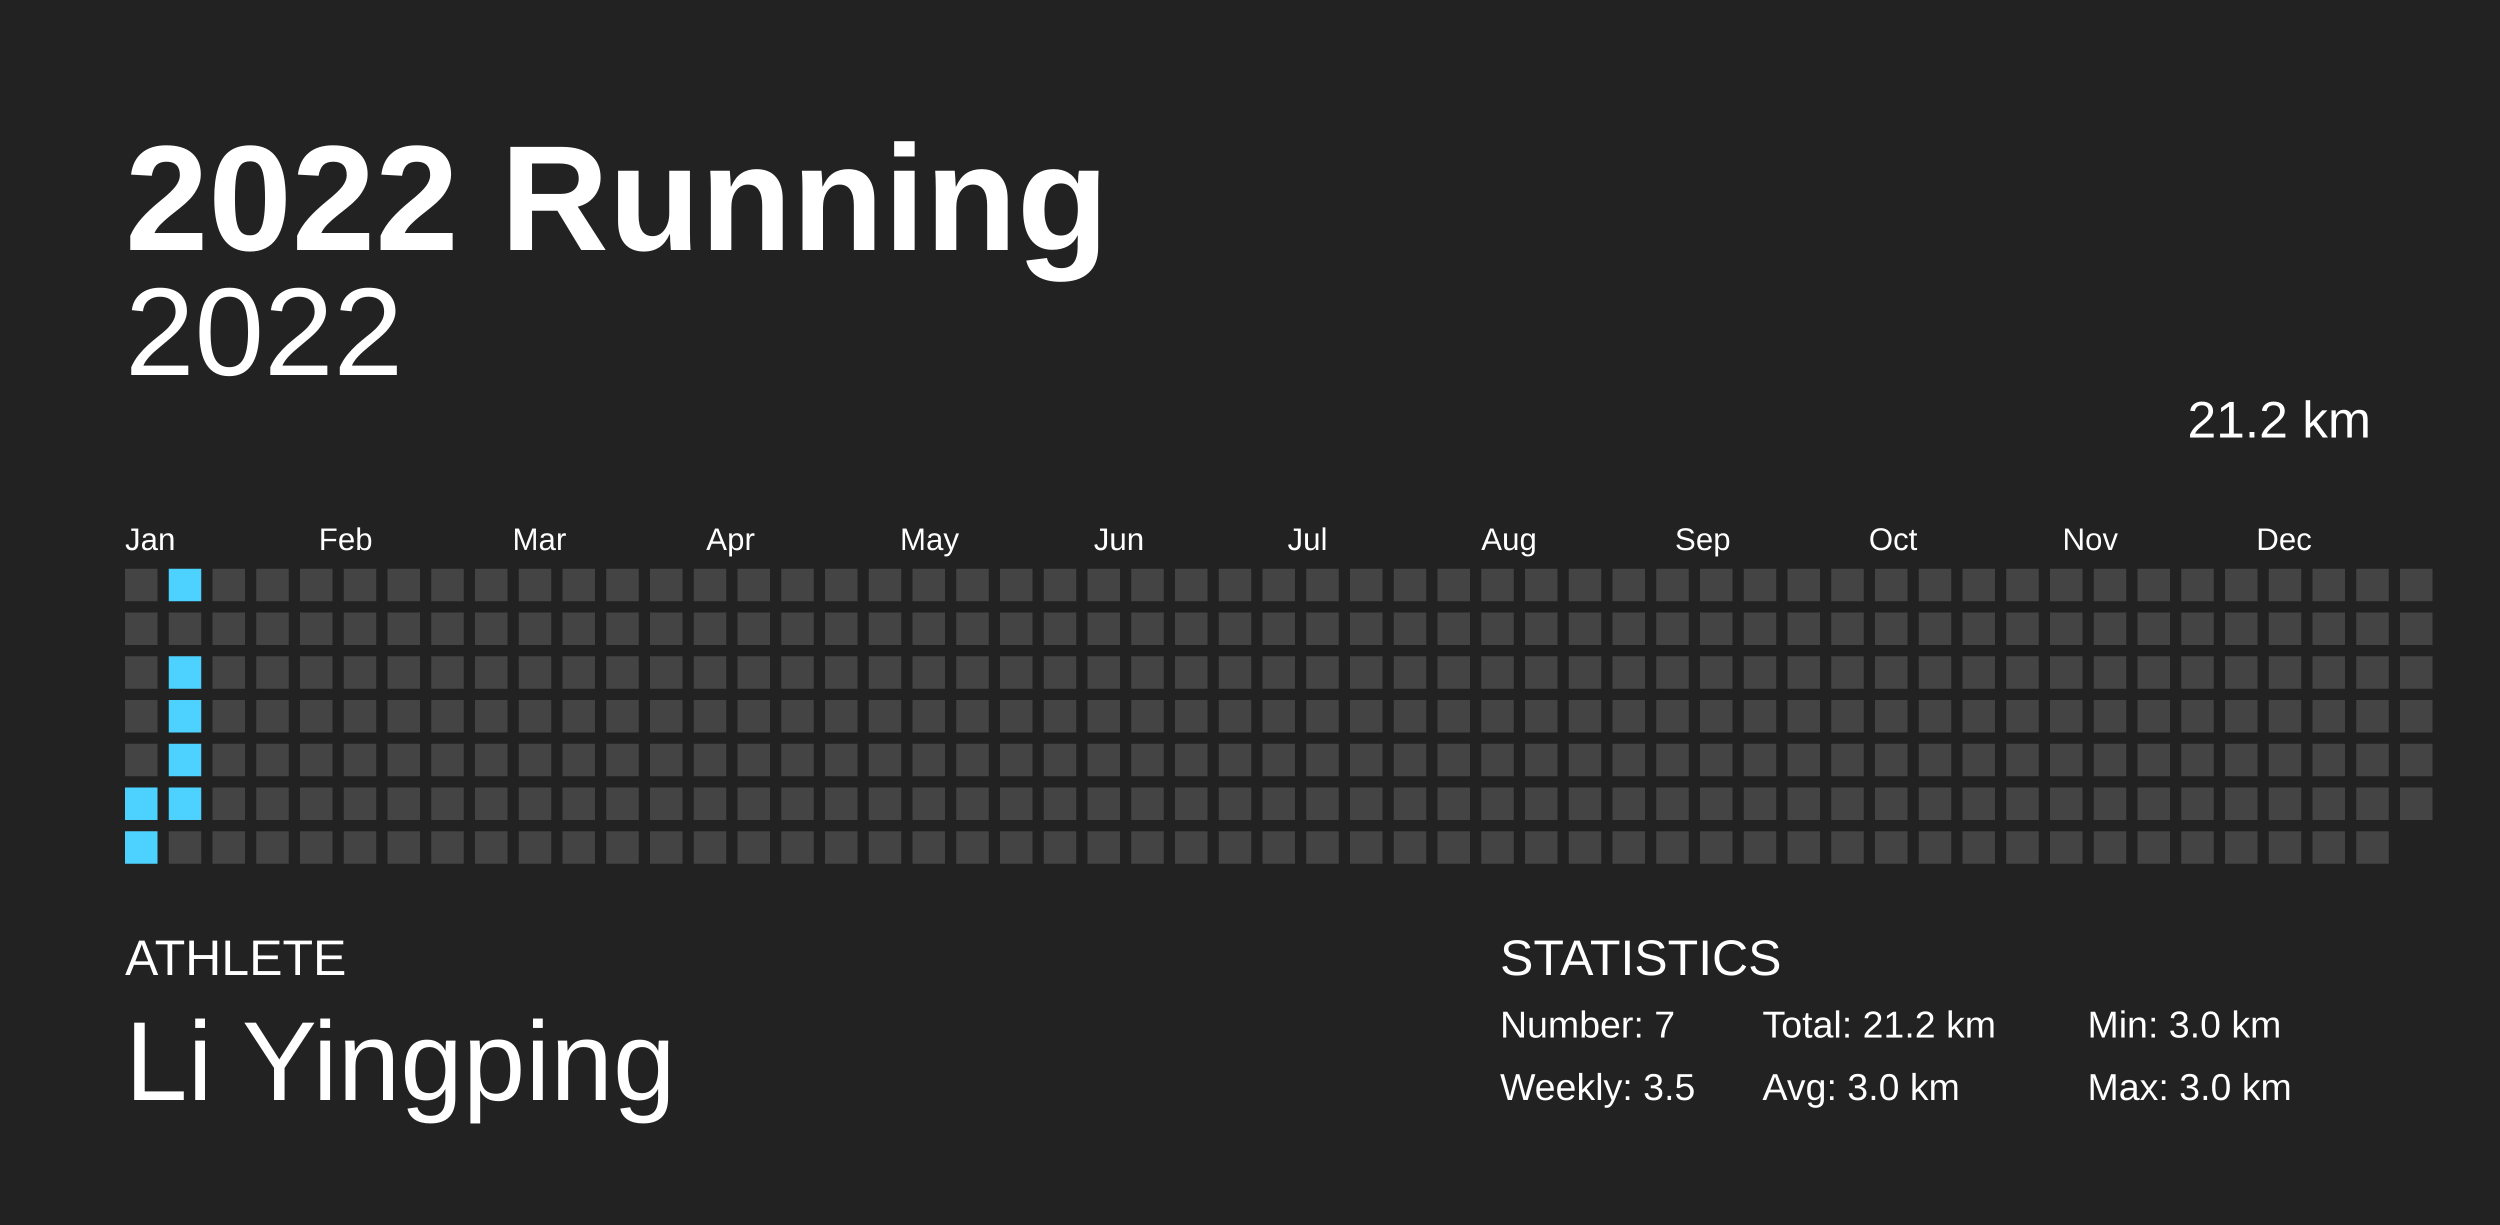
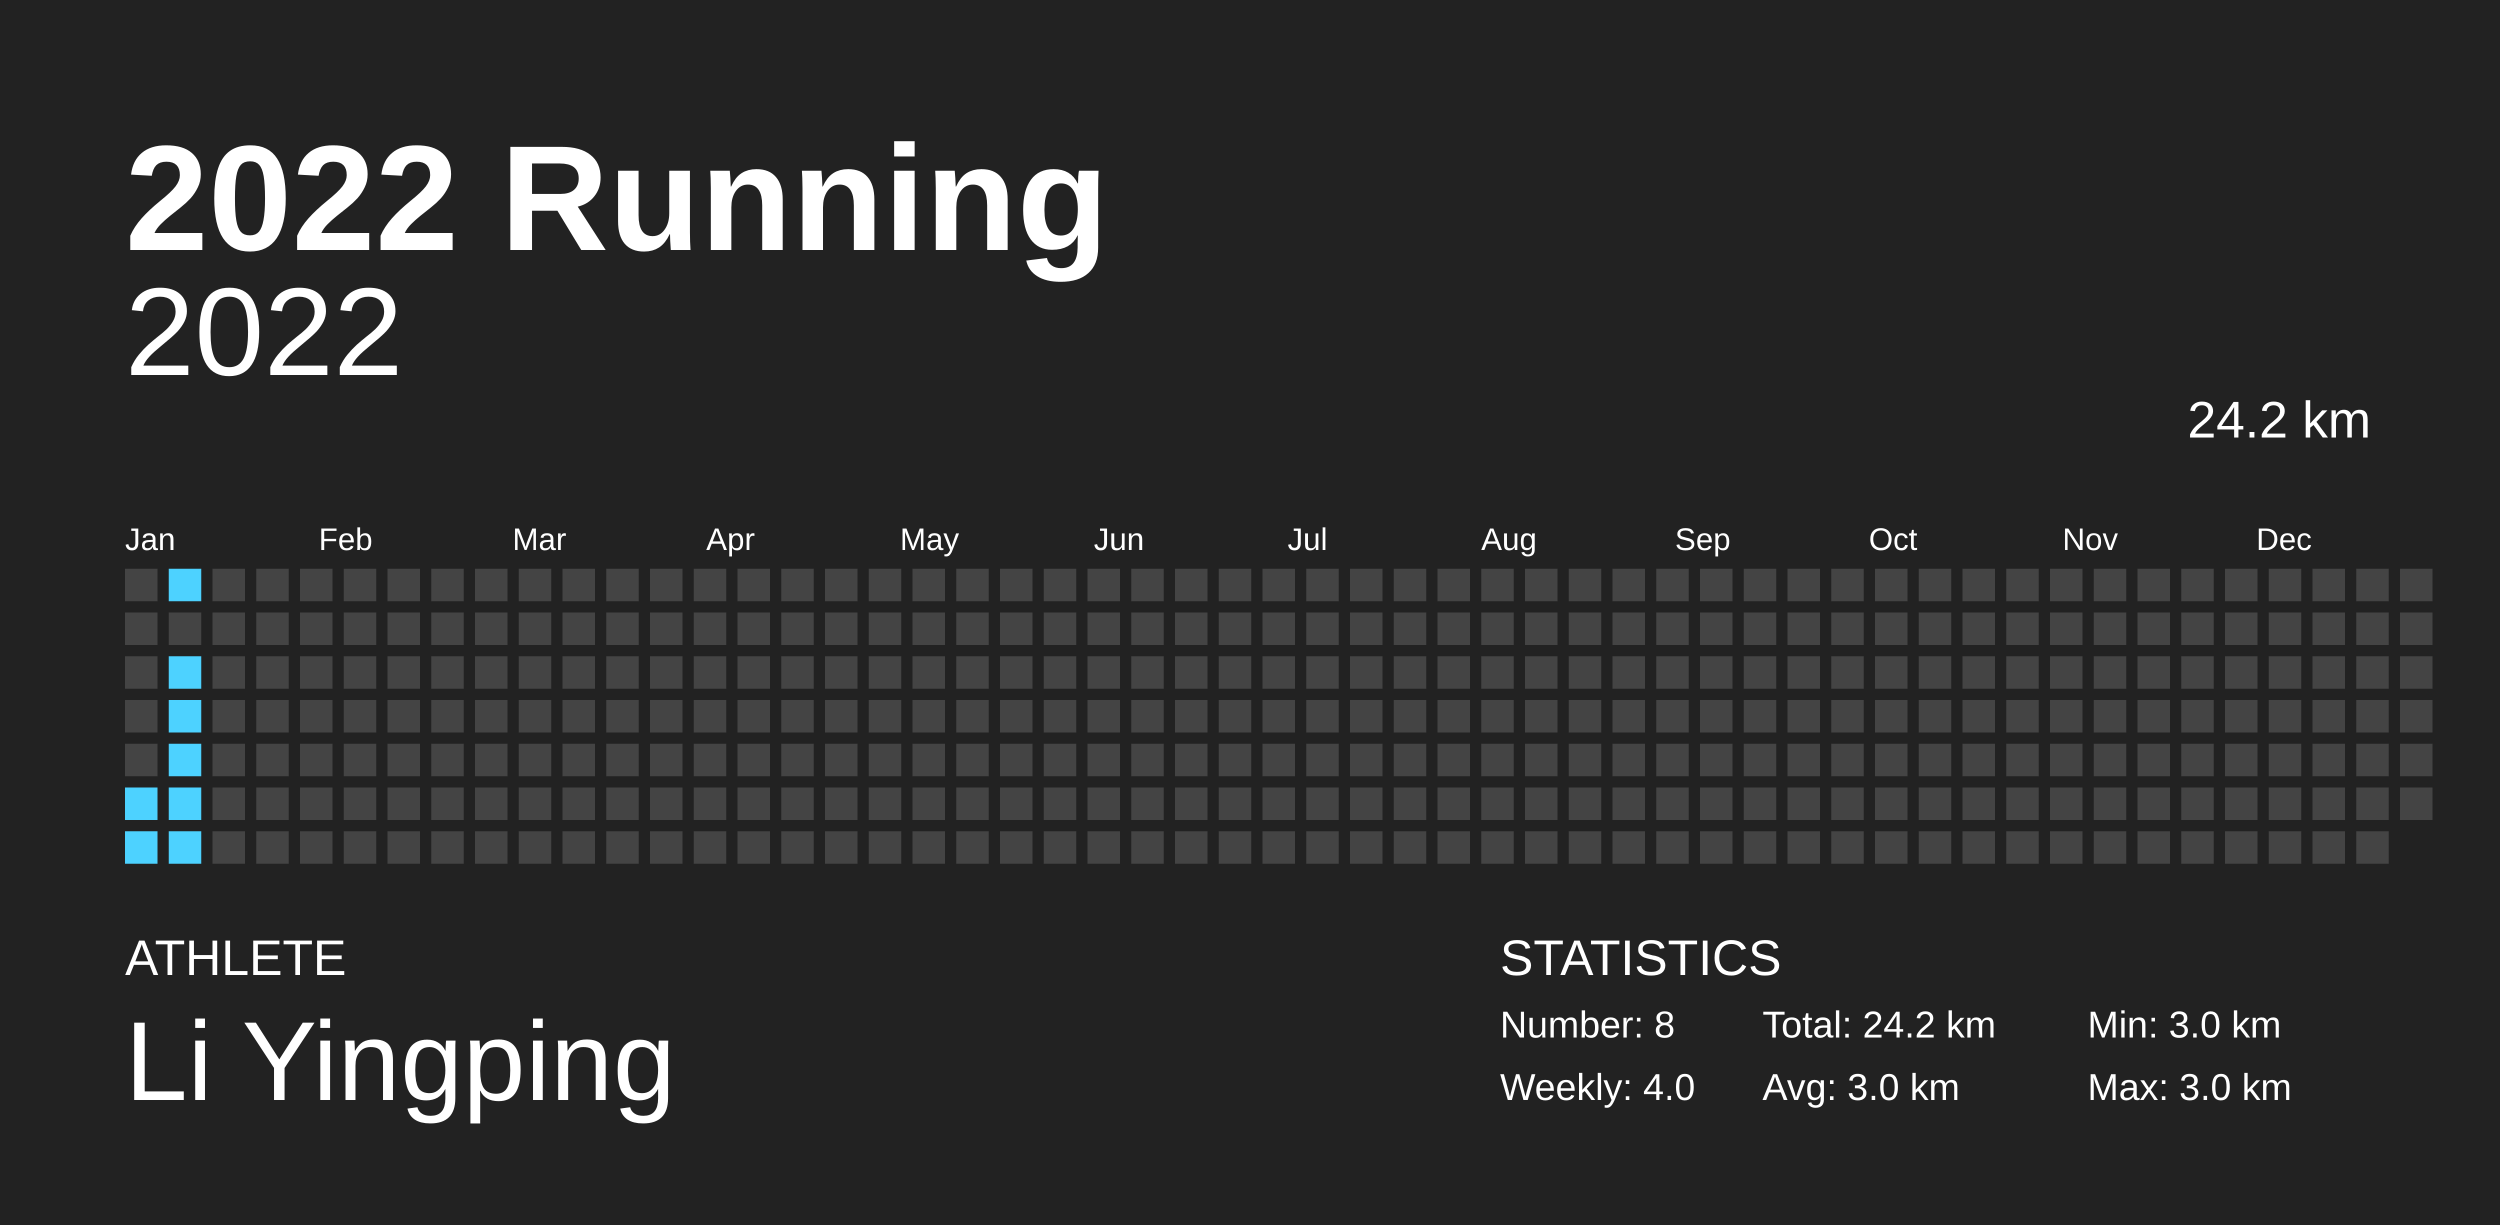
<svg xmlns="http://www.w3.org/2000/svg" baseProfile="full" height="98mm" version="1.1" viewBox="0,0,200,98" width="200mm">
  <defs />
  <rect fill="#222222" height="98" width="200" x="0" y="0" />
  <text fill="#FFFFFF" style="font-size:12px; font-family:Arial; font-weight:bold;" x="10" y="20">2022 Running</text>
  <text fill="#FFFFFF" style="font-size:4px; font-family:Arial" x="10" y="78">ATHLETE</text>
  <text fill="#FFFFFF" style="font-size:9px; font-family:Arial" x="10" y="88">Li Yingping</text>
  <text fill="#FFFFFF" style="font-size:4px; font-family:Arial" x="120" y="78">STATISTICS</text>
-   <text fill="#FFFFFF" style="font-size:3px; font-family:Arial" x="120" y="83">Number: 7</text>
-   <text fill="#FFFFFF" style="font-size:3px; font-family:Arial" x="120" y="88">Weekly: 3.5</text>
-   <text fill="#FFFFFF" style="font-size:3px; font-family:Arial" x="141" y="83">Total: 21.2 km</text>
+   <text fill="#FFFFFF" style="font-size:3px; font-family:Arial" x="120" y="83">Number: 8</text>
+   <text fill="#FFFFFF" style="font-size:3px; font-family:Arial" x="120" y="88">Weekly: 4.0</text>
+   <text fill="#FFFFFF" style="font-size:3px; font-family:Arial" x="141" y="83">Total: 24.2 km</text>
  <text fill="#FFFFFF" style="font-size:3px; font-family:Arial" x="141" y="88">Avg: 3.0 km</text>
  <text fill="#FFFFFF" style="font-size:3px; font-family:Arial" x="167" y="83">Min: 3.0 km</text>
  <text fill="#FFFFFF" style="font-size:3px; font-family:Arial" x="167" y="88">Max: 3.0 km</text>
  <text alignment-baseline="hanging" fill="#FFFFFF" style="font-size:10.0px; font-family:Arial;" x="10" y="30">2022</text>
-   <text alignment-baseline="hanging" fill="#FFFFFF" style="font-size:4.125px; font-family:Arial;" x="175" y="35">21.2 km</text>
+   <text alignment-baseline="hanging" fill="#FFFFFF" style="font-size:4.125px; font-family:Arial;" x="175" y="35">24.2 km</text>
  <text fill="#FFFFFF" style="font-size:2.5px; font-family:Arial" x="10.0" y="44">Jan</text>
  <text fill="#FFFFFF" style="font-size:2.5px; font-family:Arial" x="25.5" y="44">Feb</text>
  <text fill="#FFFFFF" style="font-size:2.5px; font-family:Arial" x="41.0" y="44">Mar</text>
  <text fill="#FFFFFF" style="font-size:2.5px; font-family:Arial" x="56.5" y="44">Apr</text>
  <text fill="#FFFFFF" style="font-size:2.5px; font-family:Arial" x="72.0" y="44">May</text>
  <text fill="#FFFFFF" style="font-size:2.5px; font-family:Arial" x="87.5" y="44">Jun</text>
  <text fill="#FFFFFF" style="font-size:2.5px; font-family:Arial" x="103.0" y="44">Jul</text>
  <text fill="#FFFFFF" style="font-size:2.5px; font-family:Arial" x="118.5" y="44">Aug</text>
  <text fill="#FFFFFF" style="font-size:2.5px; font-family:Arial" x="134.0" y="44">Sep</text>
  <text fill="#FFFFFF" style="font-size:2.5px; font-family:Arial" x="149.5" y="44">Oct</text>
  <text fill="#FFFFFF" style="font-size:2.5px; font-family:Arial" x="165.0" y="44">Nov</text>
  <text fill="#FFFFFF" style="font-size:2.5px; font-family:Arial" x="180.5" y="44">Dec</text>
  <rect fill="#444444" height="2.6" width="2.6" x="10.0" y="45.5" />
  <rect fill="#444444" height="2.6" width="2.6" x="10.0" y="49.0" />
  <rect fill="#444444" height="2.6" width="2.6" x="10.0" y="52.5" />
  <rect fill="#444444" height="2.6" width="2.6" x="10.0" y="56.0" />
  <rect fill="#444444" height="2.6" width="2.6" x="10.0" y="59.5" />
  <rect fill="#4dd2ff" height="2.6" width="2.6" x="10.0" y="63.0" />
  <rect fill="#4dd2ff" height="2.6" width="2.6" x="10.0" y="66.5" />
  <rect fill="#4dd2ff" height="2.6" width="2.6" x="13.5" y="45.5" />
  <rect fill="#444444" height="2.6" width="2.6" x="13.5" y="49.0" />
  <rect fill="#4dd2ff" height="2.6" width="2.6" x="13.5" y="52.5" />
  <rect fill="#4dd2ff" height="2.6" width="2.6" x="13.5" y="56.0" />
  <rect fill="#4dd2ff" height="2.6" width="2.6" x="13.5" y="59.5" />
  <rect fill="#4dd2ff" height="2.6" width="2.6" x="13.5" y="63.0" />
-   <rect fill="#444444" height="2.6" width="2.6" x="13.5" y="66.5" />
+   <rect fill="#4dd2ff" height="2.6" width="2.6" x="13.5" y="66.5" />
  <rect fill="#444444" height="2.6" width="2.6" x="17.0" y="45.5" />
  <rect fill="#444444" height="2.6" width="2.6" x="17.0" y="49.0" />
  <rect fill="#444444" height="2.6" width="2.6" x="17.0" y="52.5" />
  <rect fill="#444444" height="2.6" width="2.6" x="17.0" y="56.0" />
  <rect fill="#444444" height="2.6" width="2.6" x="17.0" y="59.5" />
  <rect fill="#444444" height="2.6" width="2.6" x="17.0" y="63.0" />
  <rect fill="#444444" height="2.6" width="2.6" x="17.0" y="66.5" />
  <rect fill="#444444" height="2.6" width="2.6" x="20.5" y="45.5" />
  <rect fill="#444444" height="2.6" width="2.6" x="20.5" y="49.0" />
  <rect fill="#444444" height="2.6" width="2.6" x="20.5" y="52.5" />
  <rect fill="#444444" height="2.6" width="2.6" x="20.5" y="56.0" />
  <rect fill="#444444" height="2.6" width="2.6" x="20.5" y="59.5" />
  <rect fill="#444444" height="2.6" width="2.6" x="20.5" y="63.0" />
  <rect fill="#444444" height="2.6" width="2.6" x="20.5" y="66.5" />
  <rect fill="#444444" height="2.6" width="2.6" x="24.0" y="45.5" />
  <rect fill="#444444" height="2.6" width="2.6" x="24.0" y="49.0" />
  <rect fill="#444444" height="2.6" width="2.6" x="24.0" y="52.5" />
  <rect fill="#444444" height="2.6" width="2.6" x="24.0" y="56.0" />
  <rect fill="#444444" height="2.6" width="2.6" x="24.0" y="59.5" />
  <rect fill="#444444" height="2.6" width="2.6" x="24.0" y="63.0" />
  <rect fill="#444444" height="2.6" width="2.6" x="24.0" y="66.5" />
  <rect fill="#444444" height="2.6" width="2.6" x="27.5" y="45.5" />
  <rect fill="#444444" height="2.6" width="2.6" x="27.5" y="49.0" />
  <rect fill="#444444" height="2.6" width="2.6" x="27.5" y="52.5" />
  <rect fill="#444444" height="2.6" width="2.6" x="27.5" y="56.0" />
  <rect fill="#444444" height="2.6" width="2.6" x="27.5" y="59.5" />
  <rect fill="#444444" height="2.6" width="2.6" x="27.5" y="63.0" />
  <rect fill="#444444" height="2.6" width="2.6" x="27.5" y="66.5" />
  <rect fill="#444444" height="2.6" width="2.6" x="31.0" y="45.5" />
  <rect fill="#444444" height="2.6" width="2.6" x="31.0" y="49.0" />
  <rect fill="#444444" height="2.6" width="2.6" x="31.0" y="52.5" />
  <rect fill="#444444" height="2.6" width="2.6" x="31.0" y="56.0" />
  <rect fill="#444444" height="2.6" width="2.6" x="31.0" y="59.5" />
  <rect fill="#444444" height="2.6" width="2.6" x="31.0" y="63.0" />
  <rect fill="#444444" height="2.6" width="2.6" x="31.0" y="66.5" />
  <rect fill="#444444" height="2.6" width="2.6" x="34.5" y="45.5" />
  <rect fill="#444444" height="2.6" width="2.6" x="34.5" y="49.0" />
  <rect fill="#444444" height="2.6" width="2.6" x="34.5" y="52.5" />
  <rect fill="#444444" height="2.6" width="2.6" x="34.5" y="56.0" />
  <rect fill="#444444" height="2.6" width="2.6" x="34.5" y="59.5" />
  <rect fill="#444444" height="2.6" width="2.6" x="34.5" y="63.0" />
  <rect fill="#444444" height="2.6" width="2.6" x="34.5" y="66.5" />
  <rect fill="#444444" height="2.6" width="2.6" x="38.0" y="45.5" />
  <rect fill="#444444" height="2.6" width="2.6" x="38.0" y="49.0" />
  <rect fill="#444444" height="2.6" width="2.6" x="38.0" y="52.5" />
  <rect fill="#444444" height="2.6" width="2.6" x="38.0" y="56.0" />
  <rect fill="#444444" height="2.6" width="2.6" x="38.0" y="59.5" />
  <rect fill="#444444" height="2.6" width="2.6" x="38.0" y="63.0" />
  <rect fill="#444444" height="2.6" width="2.6" x="38.0" y="66.5" />
  <rect fill="#444444" height="2.6" width="2.6" x="41.5" y="45.5" />
  <rect fill="#444444" height="2.6" width="2.6" x="41.5" y="49.0" />
  <rect fill="#444444" height="2.6" width="2.6" x="41.5" y="52.5" />
  <rect fill="#444444" height="2.6" width="2.6" x="41.5" y="56.0" />
  <rect fill="#444444" height="2.6" width="2.6" x="41.5" y="59.5" />
  <rect fill="#444444" height="2.6" width="2.6" x="41.5" y="63.0" />
  <rect fill="#444444" height="2.6" width="2.6" x="41.5" y="66.5" />
  <rect fill="#444444" height="2.6" width="2.6" x="45.0" y="45.5" />
  <rect fill="#444444" height="2.6" width="2.6" x="45.0" y="49.0" />
  <rect fill="#444444" height="2.6" width="2.6" x="45.0" y="52.5" />
  <rect fill="#444444" height="2.6" width="2.6" x="45.0" y="56.0" />
  <rect fill="#444444" height="2.6" width="2.6" x="45.0" y="59.5" />
  <rect fill="#444444" height="2.6" width="2.6" x="45.0" y="63.0" />
  <rect fill="#444444" height="2.6" width="2.6" x="45.0" y="66.5" />
  <rect fill="#444444" height="2.6" width="2.6" x="48.5" y="45.5" />
  <rect fill="#444444" height="2.6" width="2.6" x="48.5" y="49.0" />
  <rect fill="#444444" height="2.6" width="2.6" x="48.5" y="52.5" />
  <rect fill="#444444" height="2.6" width="2.6" x="48.5" y="56.0" />
  <rect fill="#444444" height="2.6" width="2.6" x="48.5" y="59.5" />
  <rect fill="#444444" height="2.6" width="2.6" x="48.5" y="63.0" />
  <rect fill="#444444" height="2.6" width="2.6" x="48.5" y="66.5" />
  <rect fill="#444444" height="2.6" width="2.6" x="52.0" y="45.5" />
  <rect fill="#444444" height="2.6" width="2.6" x="52.0" y="49.0" />
  <rect fill="#444444" height="2.6" width="2.6" x="52.0" y="52.5" />
  <rect fill="#444444" height="2.6" width="2.6" x="52.0" y="56.0" />
  <rect fill="#444444" height="2.6" width="2.6" x="52.0" y="59.5" />
  <rect fill="#444444" height="2.6" width="2.6" x="52.0" y="63.0" />
  <rect fill="#444444" height="2.6" width="2.6" x="52.0" y="66.5" />
  <rect fill="#444444" height="2.6" width="2.6" x="55.5" y="45.5" />
  <rect fill="#444444" height="2.6" width="2.6" x="55.5" y="49.0" />
  <rect fill="#444444" height="2.6" width="2.6" x="55.5" y="52.5" />
  <rect fill="#444444" height="2.6" width="2.6" x="55.5" y="56.0" />
  <rect fill="#444444" height="2.6" width="2.6" x="55.5" y="59.5" />
  <rect fill="#444444" height="2.6" width="2.6" x="55.5" y="63.0" />
  <rect fill="#444444" height="2.6" width="2.6" x="55.5" y="66.5" />
  <rect fill="#444444" height="2.6" width="2.6" x="59.0" y="45.5" />
  <rect fill="#444444" height="2.6" width="2.6" x="59.0" y="49.0" />
  <rect fill="#444444" height="2.6" width="2.6" x="59.0" y="52.5" />
  <rect fill="#444444" height="2.6" width="2.6" x="59.0" y="56.0" />
  <rect fill="#444444" height="2.6" width="2.6" x="59.0" y="59.5" />
  <rect fill="#444444" height="2.6" width="2.6" x="59.0" y="63.0" />
  <rect fill="#444444" height="2.6" width="2.6" x="59.0" y="66.5" />
  <rect fill="#444444" height="2.6" width="2.6" x="62.5" y="45.5" />
  <rect fill="#444444" height="2.6" width="2.6" x="62.5" y="49.0" />
  <rect fill="#444444" height="2.6" width="2.6" x="62.5" y="52.5" />
  <rect fill="#444444" height="2.6" width="2.6" x="62.5" y="56.0" />
  <rect fill="#444444" height="2.6" width="2.6" x="62.5" y="59.5" />
  <rect fill="#444444" height="2.6" width="2.6" x="62.5" y="63.0" />
  <rect fill="#444444" height="2.6" width="2.6" x="62.5" y="66.5" />
  <rect fill="#444444" height="2.6" width="2.6" x="66.0" y="45.5" />
  <rect fill="#444444" height="2.6" width="2.6" x="66.0" y="49.0" />
  <rect fill="#444444" height="2.6" width="2.6" x="66.0" y="52.5" />
  <rect fill="#444444" height="2.6" width="2.6" x="66.0" y="56.0" />
  <rect fill="#444444" height="2.6" width="2.6" x="66.0" y="59.5" />
  <rect fill="#444444" height="2.6" width="2.6" x="66.0" y="63.0" />
  <rect fill="#444444" height="2.6" width="2.6" x="66.0" y="66.5" />
  <rect fill="#444444" height="2.6" width="2.6" x="69.5" y="45.5" />
  <rect fill="#444444" height="2.6" width="2.6" x="69.5" y="49.0" />
  <rect fill="#444444" height="2.6" width="2.6" x="69.5" y="52.5" />
  <rect fill="#444444" height="2.6" width="2.6" x="69.5" y="56.0" />
  <rect fill="#444444" height="2.6" width="2.6" x="69.5" y="59.5" />
  <rect fill="#444444" height="2.6" width="2.6" x="69.5" y="63.0" />
  <rect fill="#444444" height="2.6" width="2.6" x="69.5" y="66.5" />
  <rect fill="#444444" height="2.6" width="2.6" x="73.0" y="45.5" />
  <rect fill="#444444" height="2.6" width="2.6" x="73.0" y="49.0" />
  <rect fill="#444444" height="2.6" width="2.6" x="73.0" y="52.5" />
  <rect fill="#444444" height="2.6" width="2.6" x="73.0" y="56.0" />
  <rect fill="#444444" height="2.6" width="2.6" x="73.0" y="59.5" />
  <rect fill="#444444" height="2.6" width="2.6" x="73.0" y="63.0" />
  <rect fill="#444444" height="2.6" width="2.6" x="73.0" y="66.5" />
  <rect fill="#444444" height="2.6" width="2.6" x="76.5" y="45.5" />
  <rect fill="#444444" height="2.6" width="2.6" x="76.5" y="49.0" />
  <rect fill="#444444" height="2.6" width="2.6" x="76.5" y="52.5" />
  <rect fill="#444444" height="2.6" width="2.6" x="76.5" y="56.0" />
  <rect fill="#444444" height="2.6" width="2.6" x="76.5" y="59.5" />
  <rect fill="#444444" height="2.6" width="2.6" x="76.5" y="63.0" />
  <rect fill="#444444" height="2.6" width="2.6" x="76.5" y="66.5" />
  <rect fill="#444444" height="2.6" width="2.6" x="80.0" y="45.5" />
  <rect fill="#444444" height="2.6" width="2.6" x="80.0" y="49.0" />
  <rect fill="#444444" height="2.6" width="2.6" x="80.0" y="52.5" />
  <rect fill="#444444" height="2.6" width="2.6" x="80.0" y="56.0" />
  <rect fill="#444444" height="2.6" width="2.6" x="80.0" y="59.5" />
  <rect fill="#444444" height="2.6" width="2.6" x="80.0" y="63.0" />
  <rect fill="#444444" height="2.6" width="2.6" x="80.0" y="66.5" />
  <rect fill="#444444" height="2.6" width="2.6" x="83.5" y="45.5" />
  <rect fill="#444444" height="2.6" width="2.6" x="83.5" y="49.0" />
  <rect fill="#444444" height="2.6" width="2.6" x="83.5" y="52.5" />
  <rect fill="#444444" height="2.6" width="2.6" x="83.5" y="56.0" />
  <rect fill="#444444" height="2.6" width="2.6" x="83.5" y="59.5" />
  <rect fill="#444444" height="2.6" width="2.6" x="83.5" y="63.0" />
  <rect fill="#444444" height="2.6" width="2.6" x="83.5" y="66.5" />
  <rect fill="#444444" height="2.6" width="2.6" x="87.0" y="45.5" />
  <rect fill="#444444" height="2.6" width="2.6" x="87.0" y="49.0" />
  <rect fill="#444444" height="2.6" width="2.6" x="87.0" y="52.5" />
  <rect fill="#444444" height="2.6" width="2.6" x="87.0" y="56.0" />
  <rect fill="#444444" height="2.6" width="2.6" x="87.0" y="59.5" />
  <rect fill="#444444" height="2.6" width="2.6" x="87.0" y="63.0" />
  <rect fill="#444444" height="2.6" width="2.6" x="87.0" y="66.5" />
  <rect fill="#444444" height="2.6" width="2.6" x="90.5" y="45.5" />
  <rect fill="#444444" height="2.6" width="2.6" x="90.5" y="49.0" />
  <rect fill="#444444" height="2.6" width="2.6" x="90.5" y="52.5" />
  <rect fill="#444444" height="2.6" width="2.6" x="90.5" y="56.0" />
  <rect fill="#444444" height="2.6" width="2.6" x="90.5" y="59.5" />
  <rect fill="#444444" height="2.6" width="2.6" x="90.5" y="63.0" />
  <rect fill="#444444" height="2.6" width="2.6" x="90.5" y="66.5" />
  <rect fill="#444444" height="2.6" width="2.6" x="94.0" y="45.5" />
  <rect fill="#444444" height="2.6" width="2.6" x="94.0" y="49.0" />
  <rect fill="#444444" height="2.6" width="2.6" x="94.0" y="52.5" />
  <rect fill="#444444" height="2.6" width="2.6" x="94.0" y="56.0" />
  <rect fill="#444444" height="2.6" width="2.6" x="94.0" y="59.5" />
  <rect fill="#444444" height="2.6" width="2.6" x="94.0" y="63.0" />
  <rect fill="#444444" height="2.6" width="2.6" x="94.0" y="66.5" />
  <rect fill="#444444" height="2.6" width="2.6" x="97.5" y="45.5" />
  <rect fill="#444444" height="2.6" width="2.6" x="97.5" y="49.0" />
  <rect fill="#444444" height="2.6" width="2.6" x="97.5" y="52.5" />
  <rect fill="#444444" height="2.6" width="2.6" x="97.5" y="56.0" />
  <rect fill="#444444" height="2.6" width="2.6" x="97.5" y="59.5" />
  <rect fill="#444444" height="2.6" width="2.6" x="97.5" y="63.0" />
  <rect fill="#444444" height="2.6" width="2.6" x="97.5" y="66.5" />
  <rect fill="#444444" height="2.6" width="2.6" x="101.0" y="45.5" />
  <rect fill="#444444" height="2.6" width="2.6" x="101.0" y="49.0" />
  <rect fill="#444444" height="2.6" width="2.6" x="101.0" y="52.5" />
  <rect fill="#444444" height="2.6" width="2.6" x="101.0" y="56.0" />
  <rect fill="#444444" height="2.6" width="2.6" x="101.0" y="59.5" />
  <rect fill="#444444" height="2.6" width="2.6" x="101.0" y="63.0" />
  <rect fill="#444444" height="2.6" width="2.6" x="101.0" y="66.5" />
  <rect fill="#444444" height="2.6" width="2.6" x="104.5" y="45.5" />
  <rect fill="#444444" height="2.6" width="2.6" x="104.5" y="49.0" />
  <rect fill="#444444" height="2.6" width="2.6" x="104.5" y="52.5" />
  <rect fill="#444444" height="2.6" width="2.6" x="104.5" y="56.0" />
  <rect fill="#444444" height="2.6" width="2.6" x="104.5" y="59.5" />
  <rect fill="#444444" height="2.6" width="2.6" x="104.5" y="63.0" />
  <rect fill="#444444" height="2.6" width="2.6" x="104.5" y="66.5" />
  <rect fill="#444444" height="2.6" width="2.6" x="108.0" y="45.5" />
  <rect fill="#444444" height="2.6" width="2.6" x="108.0" y="49.0" />
  <rect fill="#444444" height="2.6" width="2.6" x="108.0" y="52.5" />
  <rect fill="#444444" height="2.6" width="2.6" x="108.0" y="56.0" />
  <rect fill="#444444" height="2.6" width="2.6" x="108.0" y="59.5" />
  <rect fill="#444444" height="2.6" width="2.6" x="108.0" y="63.0" />
  <rect fill="#444444" height="2.6" width="2.6" x="108.0" y="66.5" />
  <rect fill="#444444" height="2.6" width="2.6" x="111.5" y="45.5" />
  <rect fill="#444444" height="2.6" width="2.6" x="111.5" y="49.0" />
  <rect fill="#444444" height="2.6" width="2.6" x="111.5" y="52.5" />
  <rect fill="#444444" height="2.6" width="2.6" x="111.5" y="56.0" />
  <rect fill="#444444" height="2.6" width="2.6" x="111.5" y="59.5" />
  <rect fill="#444444" height="2.6" width="2.6" x="111.5" y="63.0" />
  <rect fill="#444444" height="2.6" width="2.6" x="111.5" y="66.5" />
  <rect fill="#444444" height="2.6" width="2.6" x="115.0" y="45.5" />
  <rect fill="#444444" height="2.6" width="2.6" x="115.0" y="49.0" />
  <rect fill="#444444" height="2.6" width="2.6" x="115.0" y="52.5" />
  <rect fill="#444444" height="2.6" width="2.6" x="115.0" y="56.0" />
  <rect fill="#444444" height="2.6" width="2.6" x="115.0" y="59.5" />
  <rect fill="#444444" height="2.6" width="2.6" x="115.0" y="63.0" />
  <rect fill="#444444" height="2.6" width="2.6" x="115.0" y="66.5" />
  <rect fill="#444444" height="2.6" width="2.6" x="118.5" y="45.5" />
  <rect fill="#444444" height="2.6" width="2.6" x="118.5" y="49.0" />
  <rect fill="#444444" height="2.6" width="2.6" x="118.5" y="52.5" />
  <rect fill="#444444" height="2.6" width="2.6" x="118.5" y="56.0" />
  <rect fill="#444444" height="2.6" width="2.6" x="118.5" y="59.5" />
  <rect fill="#444444" height="2.6" width="2.6" x="118.5" y="63.0" />
  <rect fill="#444444" height="2.6" width="2.6" x="118.5" y="66.5" />
  <rect fill="#444444" height="2.6" width="2.6" x="122.0" y="45.5" />
  <rect fill="#444444" height="2.6" width="2.6" x="122.0" y="49.0" />
  <rect fill="#444444" height="2.6" width="2.6" x="122.0" y="52.5" />
  <rect fill="#444444" height="2.6" width="2.6" x="122.0" y="56.0" />
  <rect fill="#444444" height="2.6" width="2.6" x="122.0" y="59.5" />
  <rect fill="#444444" height="2.6" width="2.6" x="122.0" y="63.0" />
  <rect fill="#444444" height="2.6" width="2.6" x="122.0" y="66.5" />
  <rect fill="#444444" height="2.6" width="2.6" x="125.5" y="45.5" />
  <rect fill="#444444" height="2.6" width="2.6" x="125.5" y="49.0" />
  <rect fill="#444444" height="2.6" width="2.6" x="125.5" y="52.5" />
  <rect fill="#444444" height="2.6" width="2.6" x="125.5" y="56.0" />
  <rect fill="#444444" height="2.6" width="2.6" x="125.5" y="59.5" />
  <rect fill="#444444" height="2.6" width="2.6" x="125.5" y="63.0" />
  <rect fill="#444444" height="2.6" width="2.6" x="125.5" y="66.5" />
  <rect fill="#444444" height="2.6" width="2.6" x="129.0" y="45.5" />
  <rect fill="#444444" height="2.6" width="2.6" x="129.0" y="49.0" />
  <rect fill="#444444" height="2.6" width="2.6" x="129.0" y="52.5" />
  <rect fill="#444444" height="2.6" width="2.6" x="129.0" y="56.0" />
  <rect fill="#444444" height="2.6" width="2.6" x="129.0" y="59.5" />
  <rect fill="#444444" height="2.6" width="2.6" x="129.0" y="63.0" />
  <rect fill="#444444" height="2.6" width="2.6" x="129.0" y="66.5" />
  <rect fill="#444444" height="2.6" width="2.6" x="132.5" y="45.5" />
  <rect fill="#444444" height="2.6" width="2.6" x="132.5" y="49.0" />
  <rect fill="#444444" height="2.6" width="2.6" x="132.5" y="52.5" />
  <rect fill="#444444" height="2.6" width="2.6" x="132.5" y="56.0" />
  <rect fill="#444444" height="2.6" width="2.6" x="132.5" y="59.5" />
  <rect fill="#444444" height="2.6" width="2.6" x="132.5" y="63.0" />
  <rect fill="#444444" height="2.6" width="2.6" x="132.5" y="66.5" />
  <rect fill="#444444" height="2.6" width="2.6" x="136.0" y="45.5" />
  <rect fill="#444444" height="2.6" width="2.6" x="136.0" y="49.0" />
  <rect fill="#444444" height="2.6" width="2.6" x="136.0" y="52.5" />
  <rect fill="#444444" height="2.6" width="2.6" x="136.0" y="56.0" />
  <rect fill="#444444" height="2.6" width="2.6" x="136.0" y="59.5" />
  <rect fill="#444444" height="2.6" width="2.6" x="136.0" y="63.0" />
  <rect fill="#444444" height="2.6" width="2.6" x="136.0" y="66.5" />
  <rect fill="#444444" height="2.6" width="2.6" x="139.5" y="45.5" />
  <rect fill="#444444" height="2.6" width="2.6" x="139.5" y="49.0" />
  <rect fill="#444444" height="2.6" width="2.6" x="139.5" y="52.5" />
  <rect fill="#444444" height="2.6" width="2.6" x="139.5" y="56.0" />
  <rect fill="#444444" height="2.6" width="2.6" x="139.5" y="59.5" />
  <rect fill="#444444" height="2.6" width="2.6" x="139.5" y="63.0" />
  <rect fill="#444444" height="2.6" width="2.6" x="139.5" y="66.5" />
  <rect fill="#444444" height="2.6" width="2.6" x="143.0" y="45.5" />
  <rect fill="#444444" height="2.6" width="2.6" x="143.0" y="49.0" />
  <rect fill="#444444" height="2.6" width="2.6" x="143.0" y="52.5" />
  <rect fill="#444444" height="2.6" width="2.6" x="143.0" y="56.0" />
  <rect fill="#444444" height="2.6" width="2.6" x="143.0" y="59.5" />
  <rect fill="#444444" height="2.6" width="2.6" x="143.0" y="63.0" />
  <rect fill="#444444" height="2.6" width="2.6" x="143.0" y="66.5" />
  <rect fill="#444444" height="2.6" width="2.6" x="146.5" y="45.5" />
  <rect fill="#444444" height="2.6" width="2.6" x="146.5" y="49.0" />
  <rect fill="#444444" height="2.6" width="2.6" x="146.5" y="52.5" />
  <rect fill="#444444" height="2.6" width="2.6" x="146.5" y="56.0" />
  <rect fill="#444444" height="2.6" width="2.6" x="146.5" y="59.5" />
  <rect fill="#444444" height="2.6" width="2.6" x="146.5" y="63.0" />
  <rect fill="#444444" height="2.6" width="2.6" x="146.5" y="66.5" />
  <rect fill="#444444" height="2.6" width="2.6" x="150.0" y="45.5" />
  <rect fill="#444444" height="2.6" width="2.6" x="150.0" y="49.0" />
  <rect fill="#444444" height="2.6" width="2.6" x="150.0" y="52.5" />
  <rect fill="#444444" height="2.6" width="2.6" x="150.0" y="56.0" />
  <rect fill="#444444" height="2.6" width="2.6" x="150.0" y="59.5" />
  <rect fill="#444444" height="2.6" width="2.6" x="150.0" y="63.0" />
  <rect fill="#444444" height="2.6" width="2.6" x="150.0" y="66.5" />
  <rect fill="#444444" height="2.6" width="2.6" x="153.5" y="45.5" />
  <rect fill="#444444" height="2.6" width="2.6" x="153.5" y="49.0" />
  <rect fill="#444444" height="2.6" width="2.6" x="153.5" y="52.5" />
  <rect fill="#444444" height="2.6" width="2.6" x="153.5" y="56.0" />
  <rect fill="#444444" height="2.6" width="2.6" x="153.5" y="59.5" />
  <rect fill="#444444" height="2.6" width="2.6" x="153.5" y="63.0" />
  <rect fill="#444444" height="2.6" width="2.6" x="153.5" y="66.5" />
  <rect fill="#444444" height="2.6" width="2.6" x="157.0" y="45.5" />
  <rect fill="#444444" height="2.6" width="2.6" x="157.0" y="49.0" />
  <rect fill="#444444" height="2.6" width="2.6" x="157.0" y="52.5" />
  <rect fill="#444444" height="2.6" width="2.6" x="157.0" y="56.0" />
  <rect fill="#444444" height="2.6" width="2.6" x="157.0" y="59.5" />
  <rect fill="#444444" height="2.6" width="2.6" x="157.0" y="63.0" />
  <rect fill="#444444" height="2.6" width="2.6" x="157.0" y="66.5" />
  <rect fill="#444444" height="2.6" width="2.6" x="160.5" y="45.5" />
  <rect fill="#444444" height="2.6" width="2.6" x="160.5" y="49.0" />
  <rect fill="#444444" height="2.6" width="2.6" x="160.5" y="52.5" />
  <rect fill="#444444" height="2.6" width="2.6" x="160.5" y="56.0" />
  <rect fill="#444444" height="2.6" width="2.6" x="160.5" y="59.5" />
  <rect fill="#444444" height="2.6" width="2.6" x="160.5" y="63.0" />
  <rect fill="#444444" height="2.6" width="2.6" x="160.5" y="66.5" />
  <rect fill="#444444" height="2.6" width="2.6" x="164.0" y="45.5" />
  <rect fill="#444444" height="2.6" width="2.6" x="164.0" y="49.0" />
  <rect fill="#444444" height="2.6" width="2.6" x="164.0" y="52.5" />
  <rect fill="#444444" height="2.6" width="2.6" x="164.0" y="56.0" />
  <rect fill="#444444" height="2.6" width="2.6" x="164.0" y="59.5" />
  <rect fill="#444444" height="2.6" width="2.6" x="164.0" y="63.0" />
  <rect fill="#444444" height="2.6" width="2.6" x="164.0" y="66.5" />
  <rect fill="#444444" height="2.6" width="2.6" x="167.5" y="45.5" />
  <rect fill="#444444" height="2.6" width="2.6" x="167.5" y="49.0" />
  <rect fill="#444444" height="2.6" width="2.6" x="167.5" y="52.5" />
  <rect fill="#444444" height="2.6" width="2.6" x="167.5" y="56.0" />
  <rect fill="#444444" height="2.6" width="2.6" x="167.5" y="59.5" />
  <rect fill="#444444" height="2.6" width="2.6" x="167.5" y="63.0" />
  <rect fill="#444444" height="2.6" width="2.6" x="167.5" y="66.5" />
  <rect fill="#444444" height="2.6" width="2.6" x="171.0" y="45.5" />
  <rect fill="#444444" height="2.6" width="2.6" x="171.0" y="49.0" />
  <rect fill="#444444" height="2.6" width="2.6" x="171.0" y="52.5" />
  <rect fill="#444444" height="2.6" width="2.6" x="171.0" y="56.0" />
  <rect fill="#444444" height="2.6" width="2.6" x="171.0" y="59.5" />
  <rect fill="#444444" height="2.6" width="2.6" x="171.0" y="63.0" />
  <rect fill="#444444" height="2.6" width="2.6" x="171.0" y="66.5" />
  <rect fill="#444444" height="2.6" width="2.6" x="174.5" y="45.5" />
  <rect fill="#444444" height="2.6" width="2.6" x="174.5" y="49.0" />
  <rect fill="#444444" height="2.6" width="2.6" x="174.5" y="52.5" />
  <rect fill="#444444" height="2.6" width="2.6" x="174.5" y="56.0" />
  <rect fill="#444444" height="2.6" width="2.6" x="174.5" y="59.5" />
  <rect fill="#444444" height="2.6" width="2.6" x="174.5" y="63.0" />
  <rect fill="#444444" height="2.6" width="2.6" x="174.5" y="66.5" />
  <rect fill="#444444" height="2.6" width="2.6" x="178.0" y="45.5" />
  <rect fill="#444444" height="2.6" width="2.6" x="178.0" y="49.0" />
  <rect fill="#444444" height="2.6" width="2.6" x="178.0" y="52.5" />
  <rect fill="#444444" height="2.6" width="2.6" x="178.0" y="56.0" />
  <rect fill="#444444" height="2.6" width="2.6" x="178.0" y="59.5" />
  <rect fill="#444444" height="2.6" width="2.6" x="178.0" y="63.0" />
  <rect fill="#444444" height="2.6" width="2.6" x="178.0" y="66.5" />
  <rect fill="#444444" height="2.6" width="2.6" x="181.5" y="45.5" />
  <rect fill="#444444" height="2.6" width="2.6" x="181.5" y="49.0" />
  <rect fill="#444444" height="2.6" width="2.6" x="181.5" y="52.5" />
  <rect fill="#444444" height="2.6" width="2.6" x="181.5" y="56.0" />
  <rect fill="#444444" height="2.6" width="2.6" x="181.5" y="59.5" />
  <rect fill="#444444" height="2.6" width="2.6" x="181.5" y="63.0" />
  <rect fill="#444444" height="2.6" width="2.6" x="181.5" y="66.5" />
  <rect fill="#444444" height="2.6" width="2.6" x="185.0" y="45.5" />
  <rect fill="#444444" height="2.6" width="2.6" x="185.0" y="49.0" />
  <rect fill="#444444" height="2.6" width="2.6" x="185.0" y="52.5" />
  <rect fill="#444444" height="2.6" width="2.6" x="185.0" y="56.0" />
  <rect fill="#444444" height="2.6" width="2.6" x="185.0" y="59.5" />
  <rect fill="#444444" height="2.6" width="2.6" x="185.0" y="63.0" />
  <rect fill="#444444" height="2.6" width="2.6" x="185.0" y="66.5" />
  <rect fill="#444444" height="2.6" width="2.6" x="188.5" y="45.5" />
  <rect fill="#444444" height="2.6" width="2.6" x="188.5" y="49.0" />
  <rect fill="#444444" height="2.6" width="2.6" x="188.5" y="52.5" />
  <rect fill="#444444" height="2.6" width="2.6" x="188.5" y="56.0" />
  <rect fill="#444444" height="2.6" width="2.6" x="188.5" y="59.5" />
  <rect fill="#444444" height="2.6" width="2.6" x="188.5" y="63.0" />
  <rect fill="#444444" height="2.6" width="2.6" x="188.5" y="66.5" />
  <rect fill="#444444" height="2.6" width="2.6" x="192.0" y="45.5" />
  <rect fill="#444444" height="2.6" width="2.6" x="192.0" y="49.0" />
  <rect fill="#444444" height="2.6" width="2.6" x="192.0" y="52.5" />
  <rect fill="#444444" height="2.6" width="2.6" x="192.0" y="56.0" />
  <rect fill="#444444" height="2.6" width="2.6" x="192.0" y="59.5" />
  <rect fill="#444444" height="2.6" width="2.6" x="192.0" y="63.0" />
</svg>
